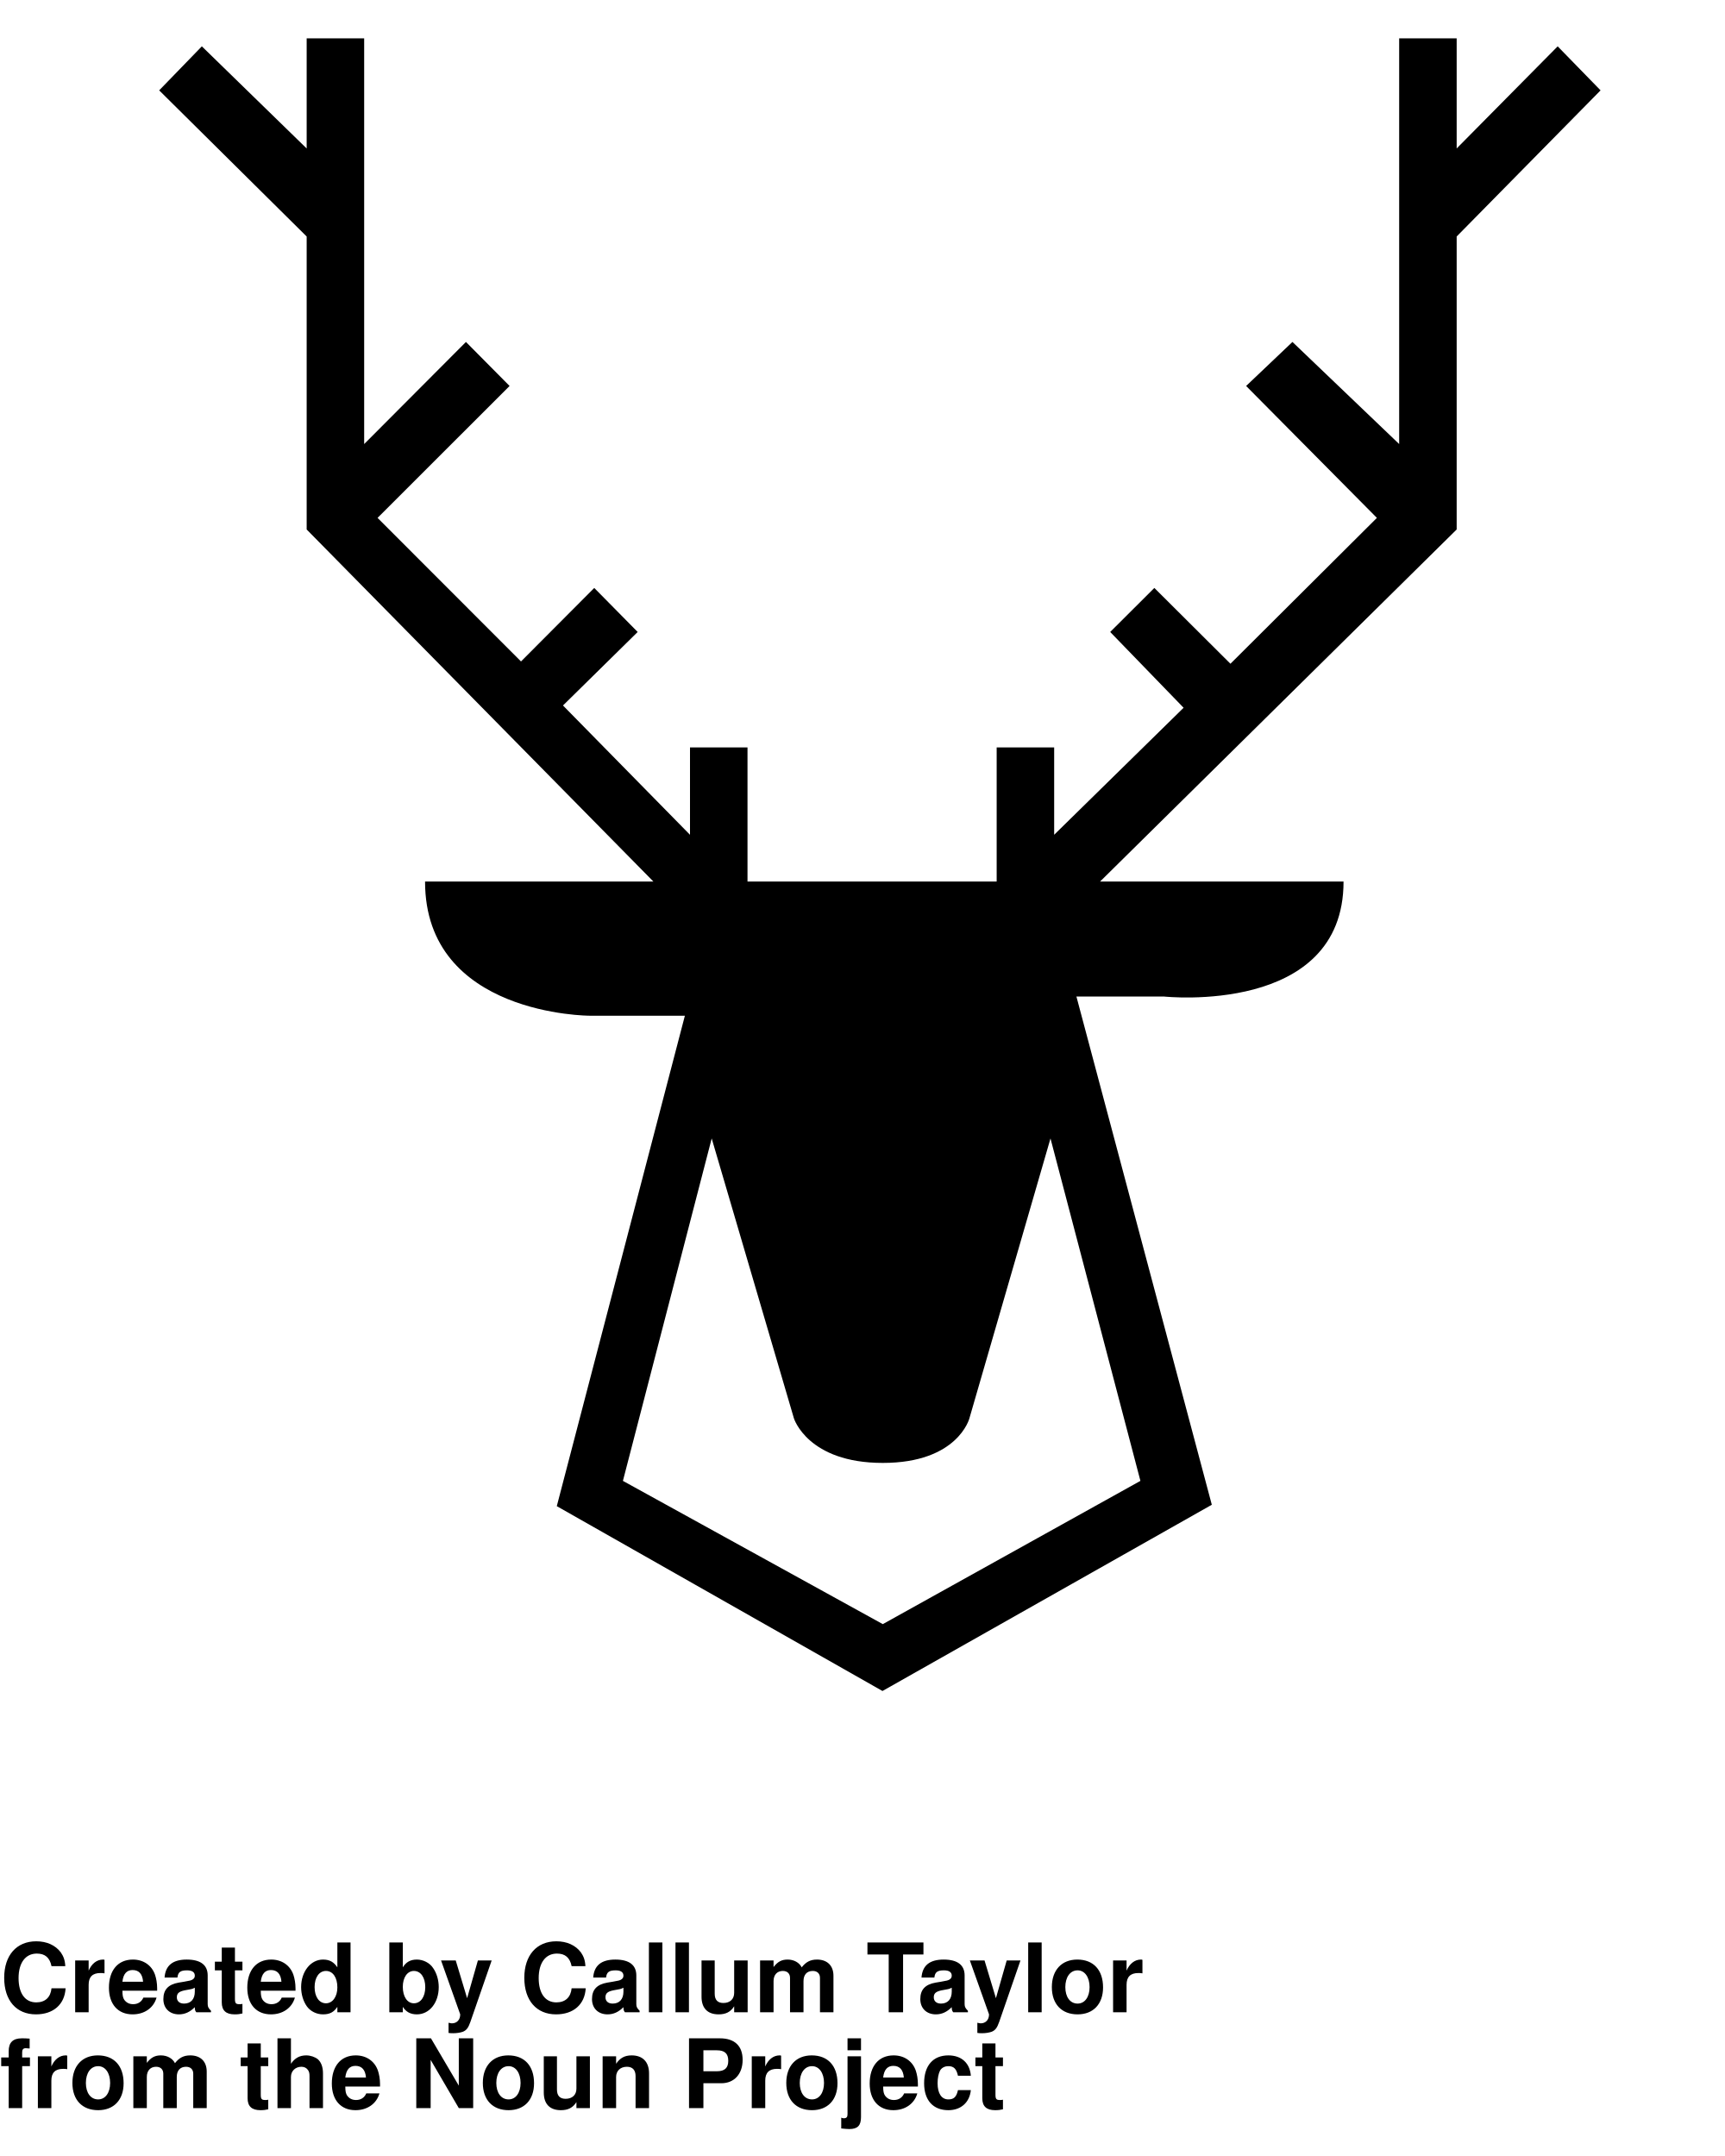
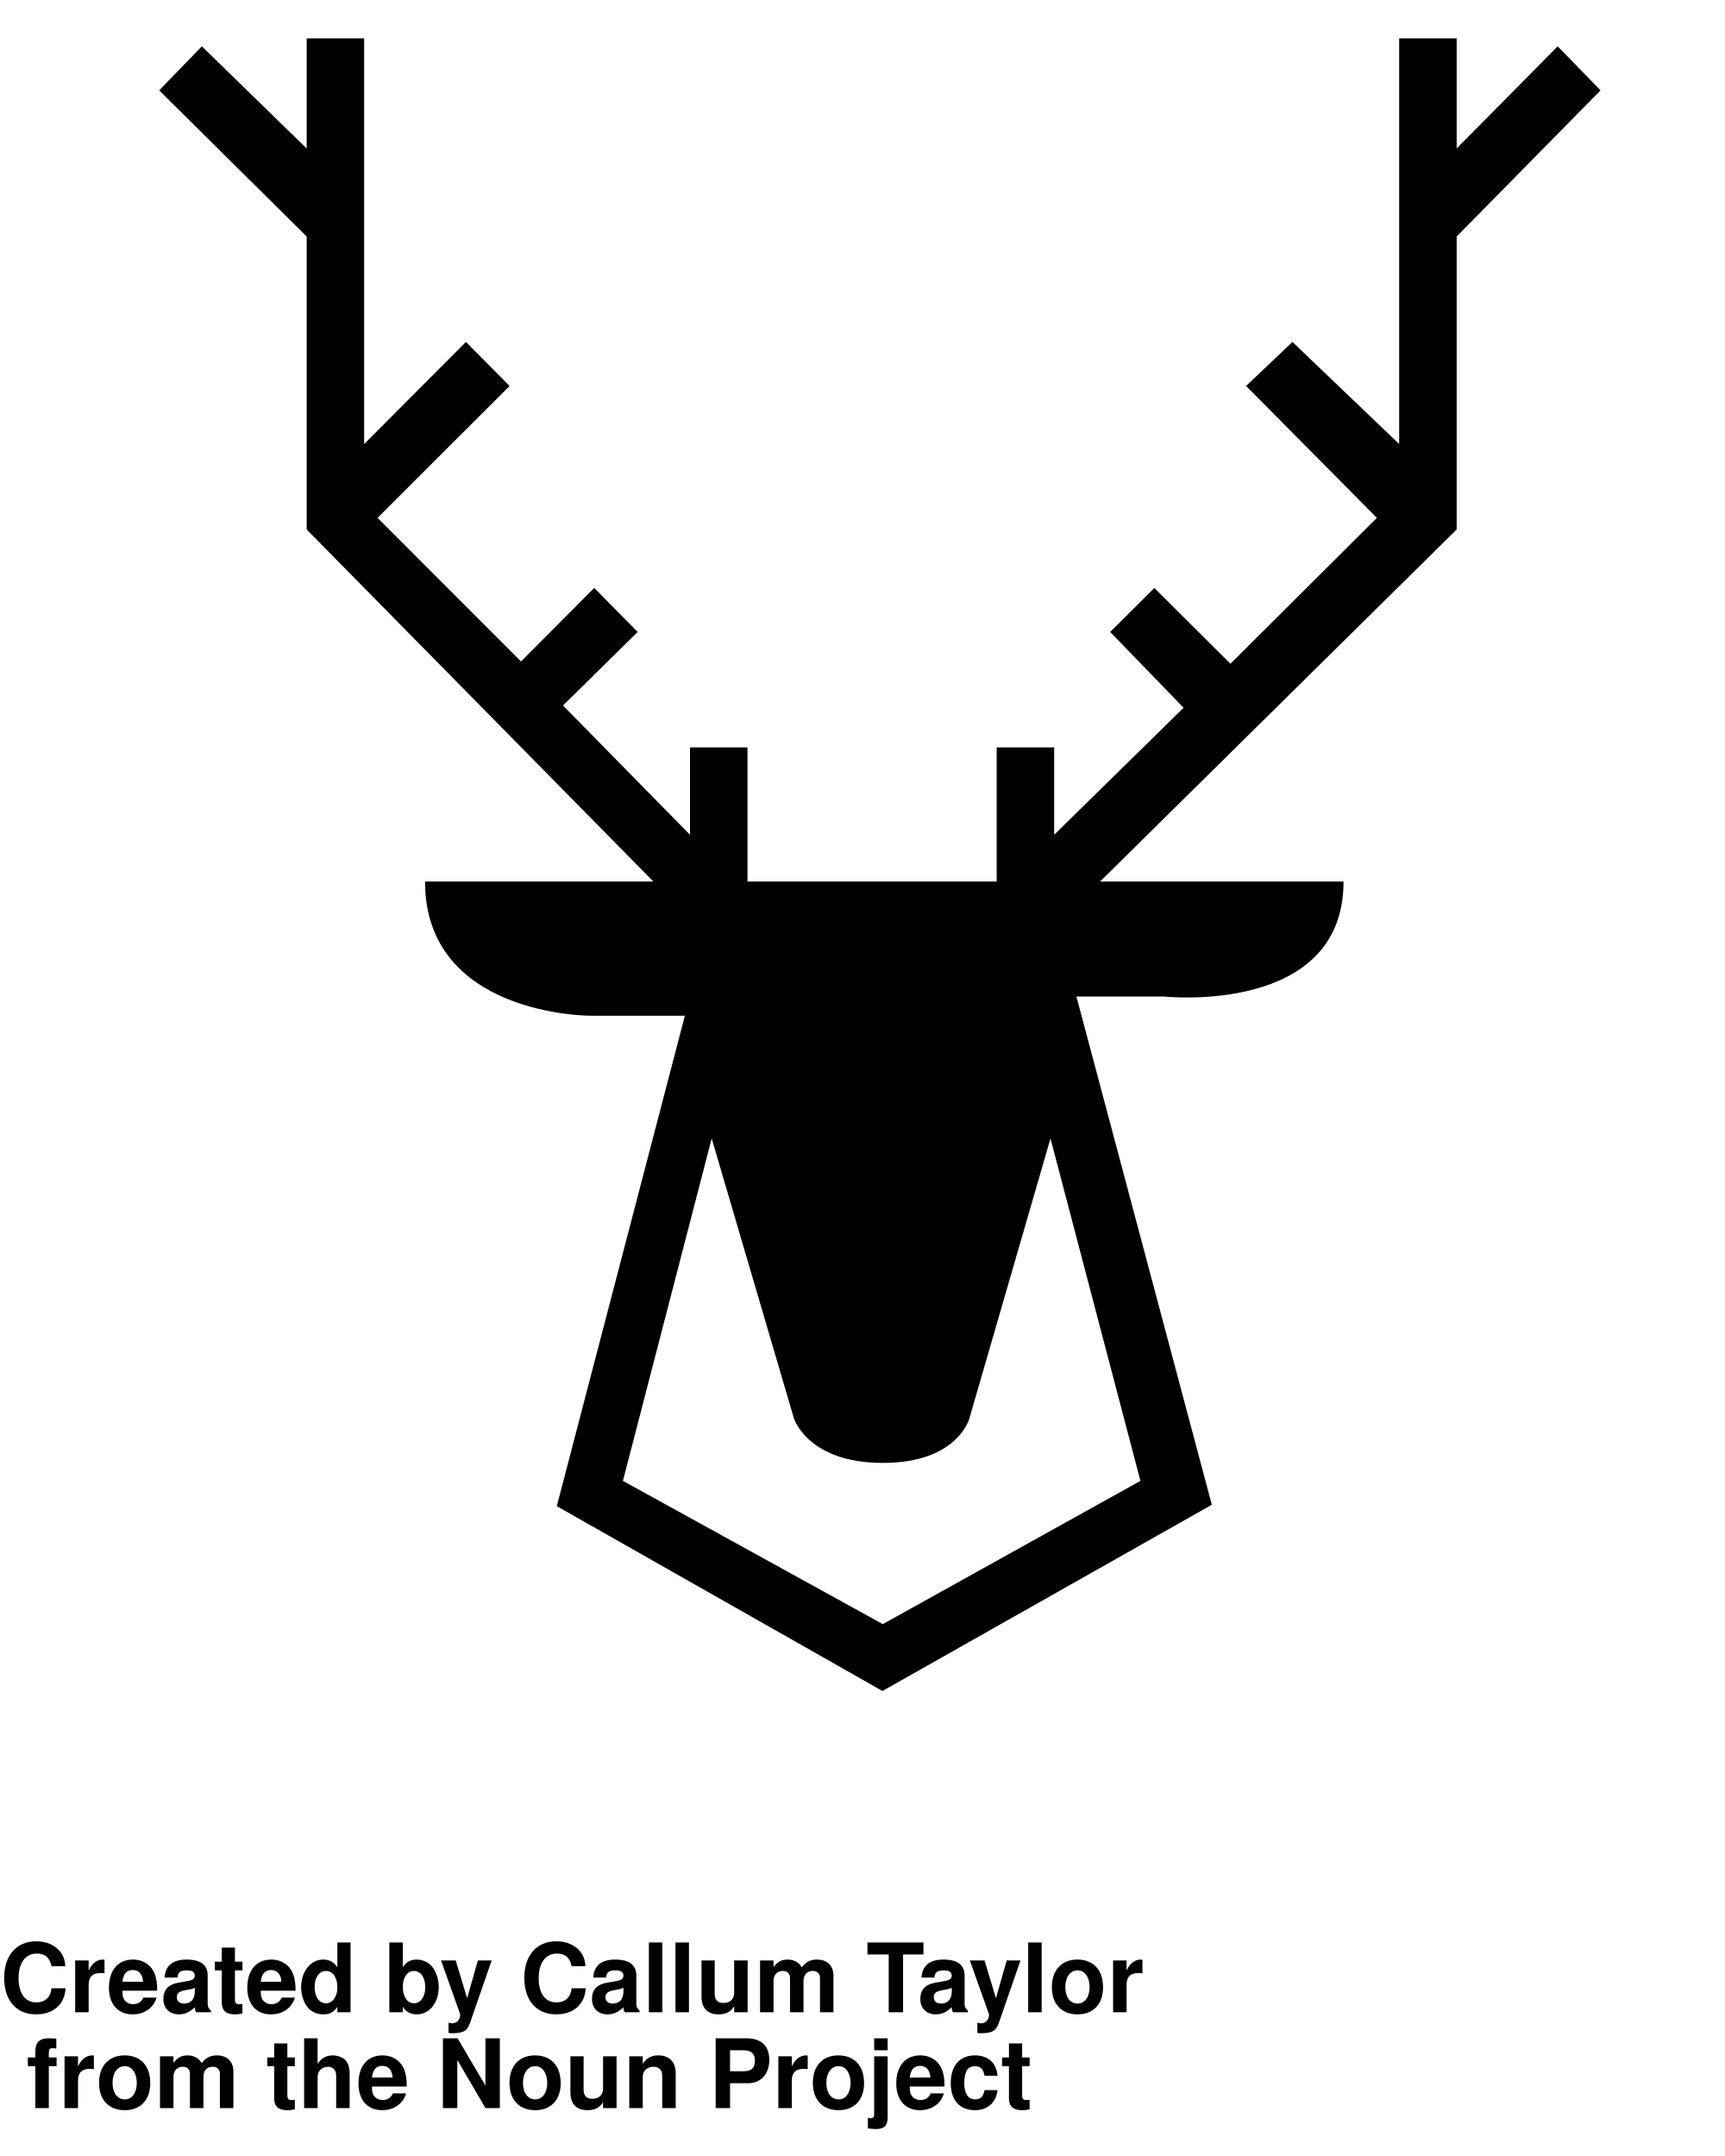
<svg xmlns="http://www.w3.org/2000/svg" version="1.1" x="0px" y="0px" viewBox="0 0 90 112.5" enable-background="new 0 0 90 90" xml:space="preserve">
  <path d="M76,7.746V2h-3v21.17l-5.568-5.327l-2.417,2.297l6.823,6.883l-7.641,7.611l-3.97-3.955l-2.304,2.297l3.83,3.955L55,43.558  V39h-3v7h-6.264H39v-7h-3v4.559l-6.627-6.747l3.897-3.836l-2.266-2.297l-3.821,3.836l-7.484-7.492l6.888-6.883l-2.277-2.297  L19,23.171V2h-3v5.747l-5.469-5.329L8.305,4.715L16,12.34v15.288L34.091,46H22.177c0,7,8.592,7,8.592,7h4.964L29.05,78.591  l16.992,9.645l17.183-9.718L56.161,52h4.582c0,0,9.355,1,9.355-6H57.394L76,27.628V12.34l7.508-7.625L81.27,2.418L76,7.746z   M59.5,77.272l-13.441,7.475L32.5,77.272l4.632-17.867l4.29,14.605c0,0,0.717,2.325,4.637,2.325s4.518-2.325,4.518-2.325  l4.231-14.605L59.5,77.272z" />
  <text x="0" y="105" fill="#000000" font-size="5px" font-weight="bold" font-family="'Helvetica Neue', Helvetica, Arial-Unicode, Arial, Sans-serif">Created by Callum Taylor</text>
-   <text x="0" y="110" fill="#000000" font-size="5px" font-weight="bold" font-family="'Helvetica Neue', Helvetica, Arial-Unicode, Arial, Sans-serif">from the Noun Project</text>
+   <text x="0" y="110" fill="#000000" font-size="5px" font-weight="bold" font-family="'Helvetica Neue', Helvetica, Arial-Unicode, Arial, Sans-serif">
+ from the Noun Project</text>
</svg>
